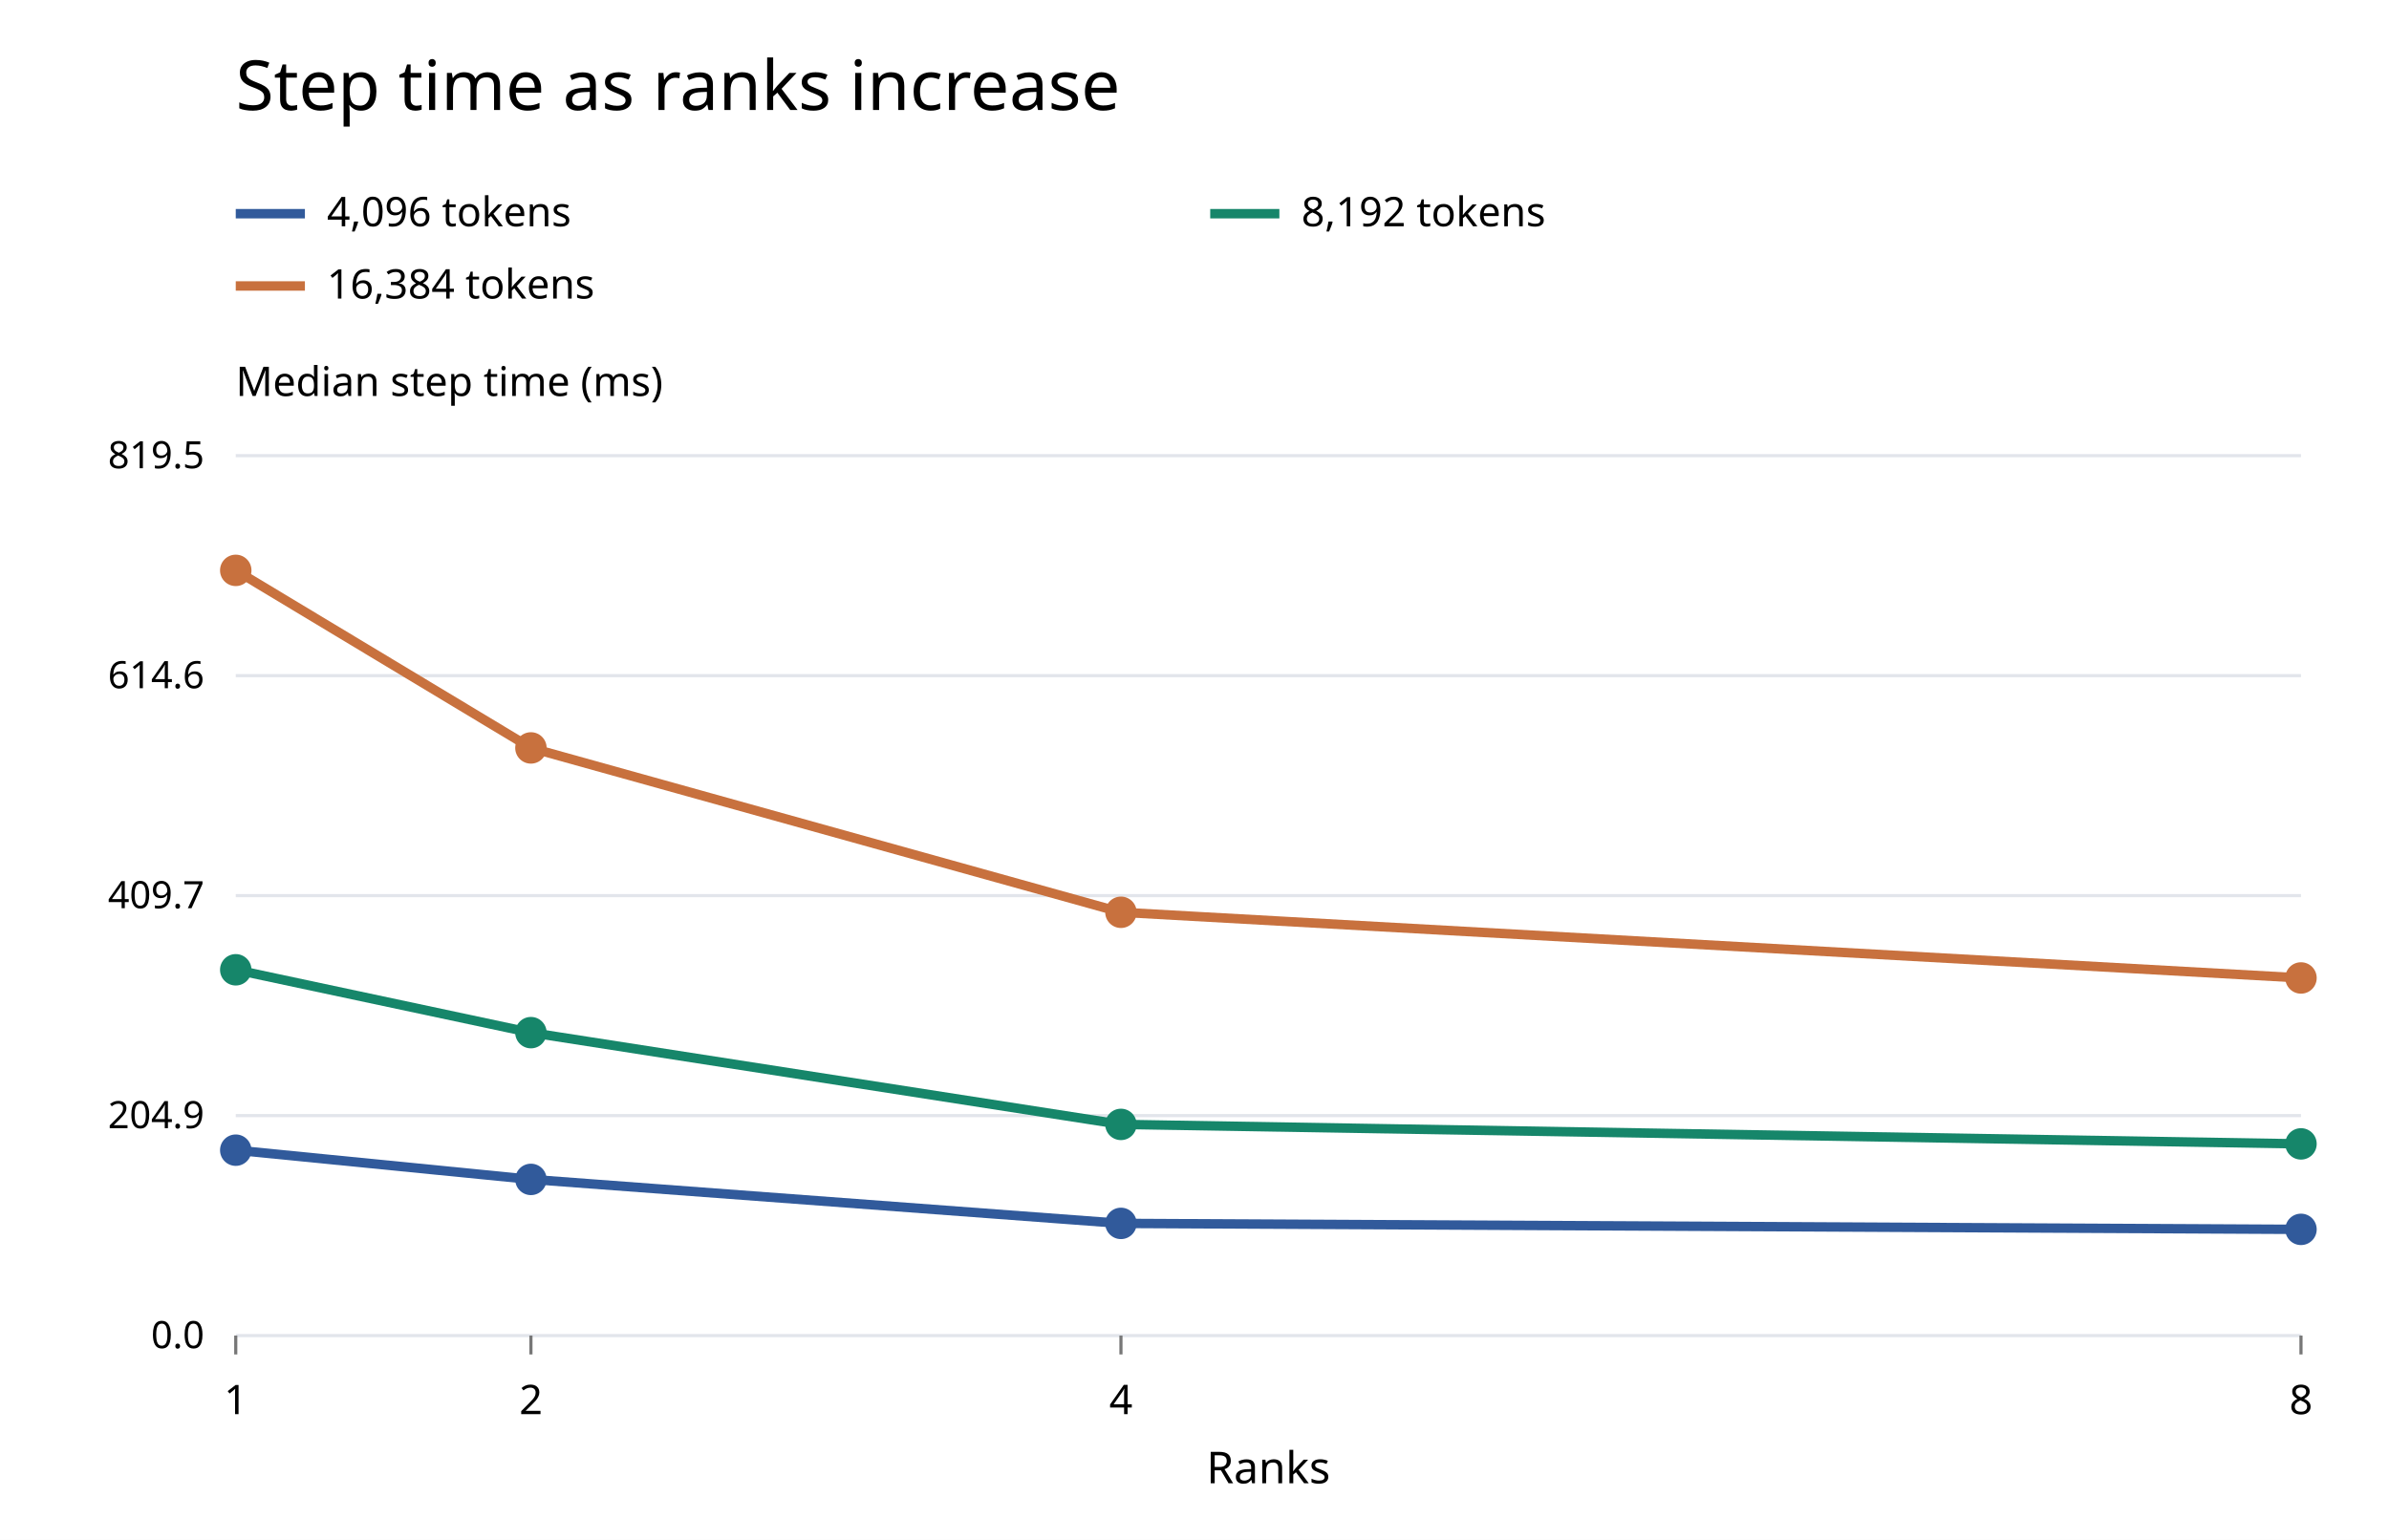
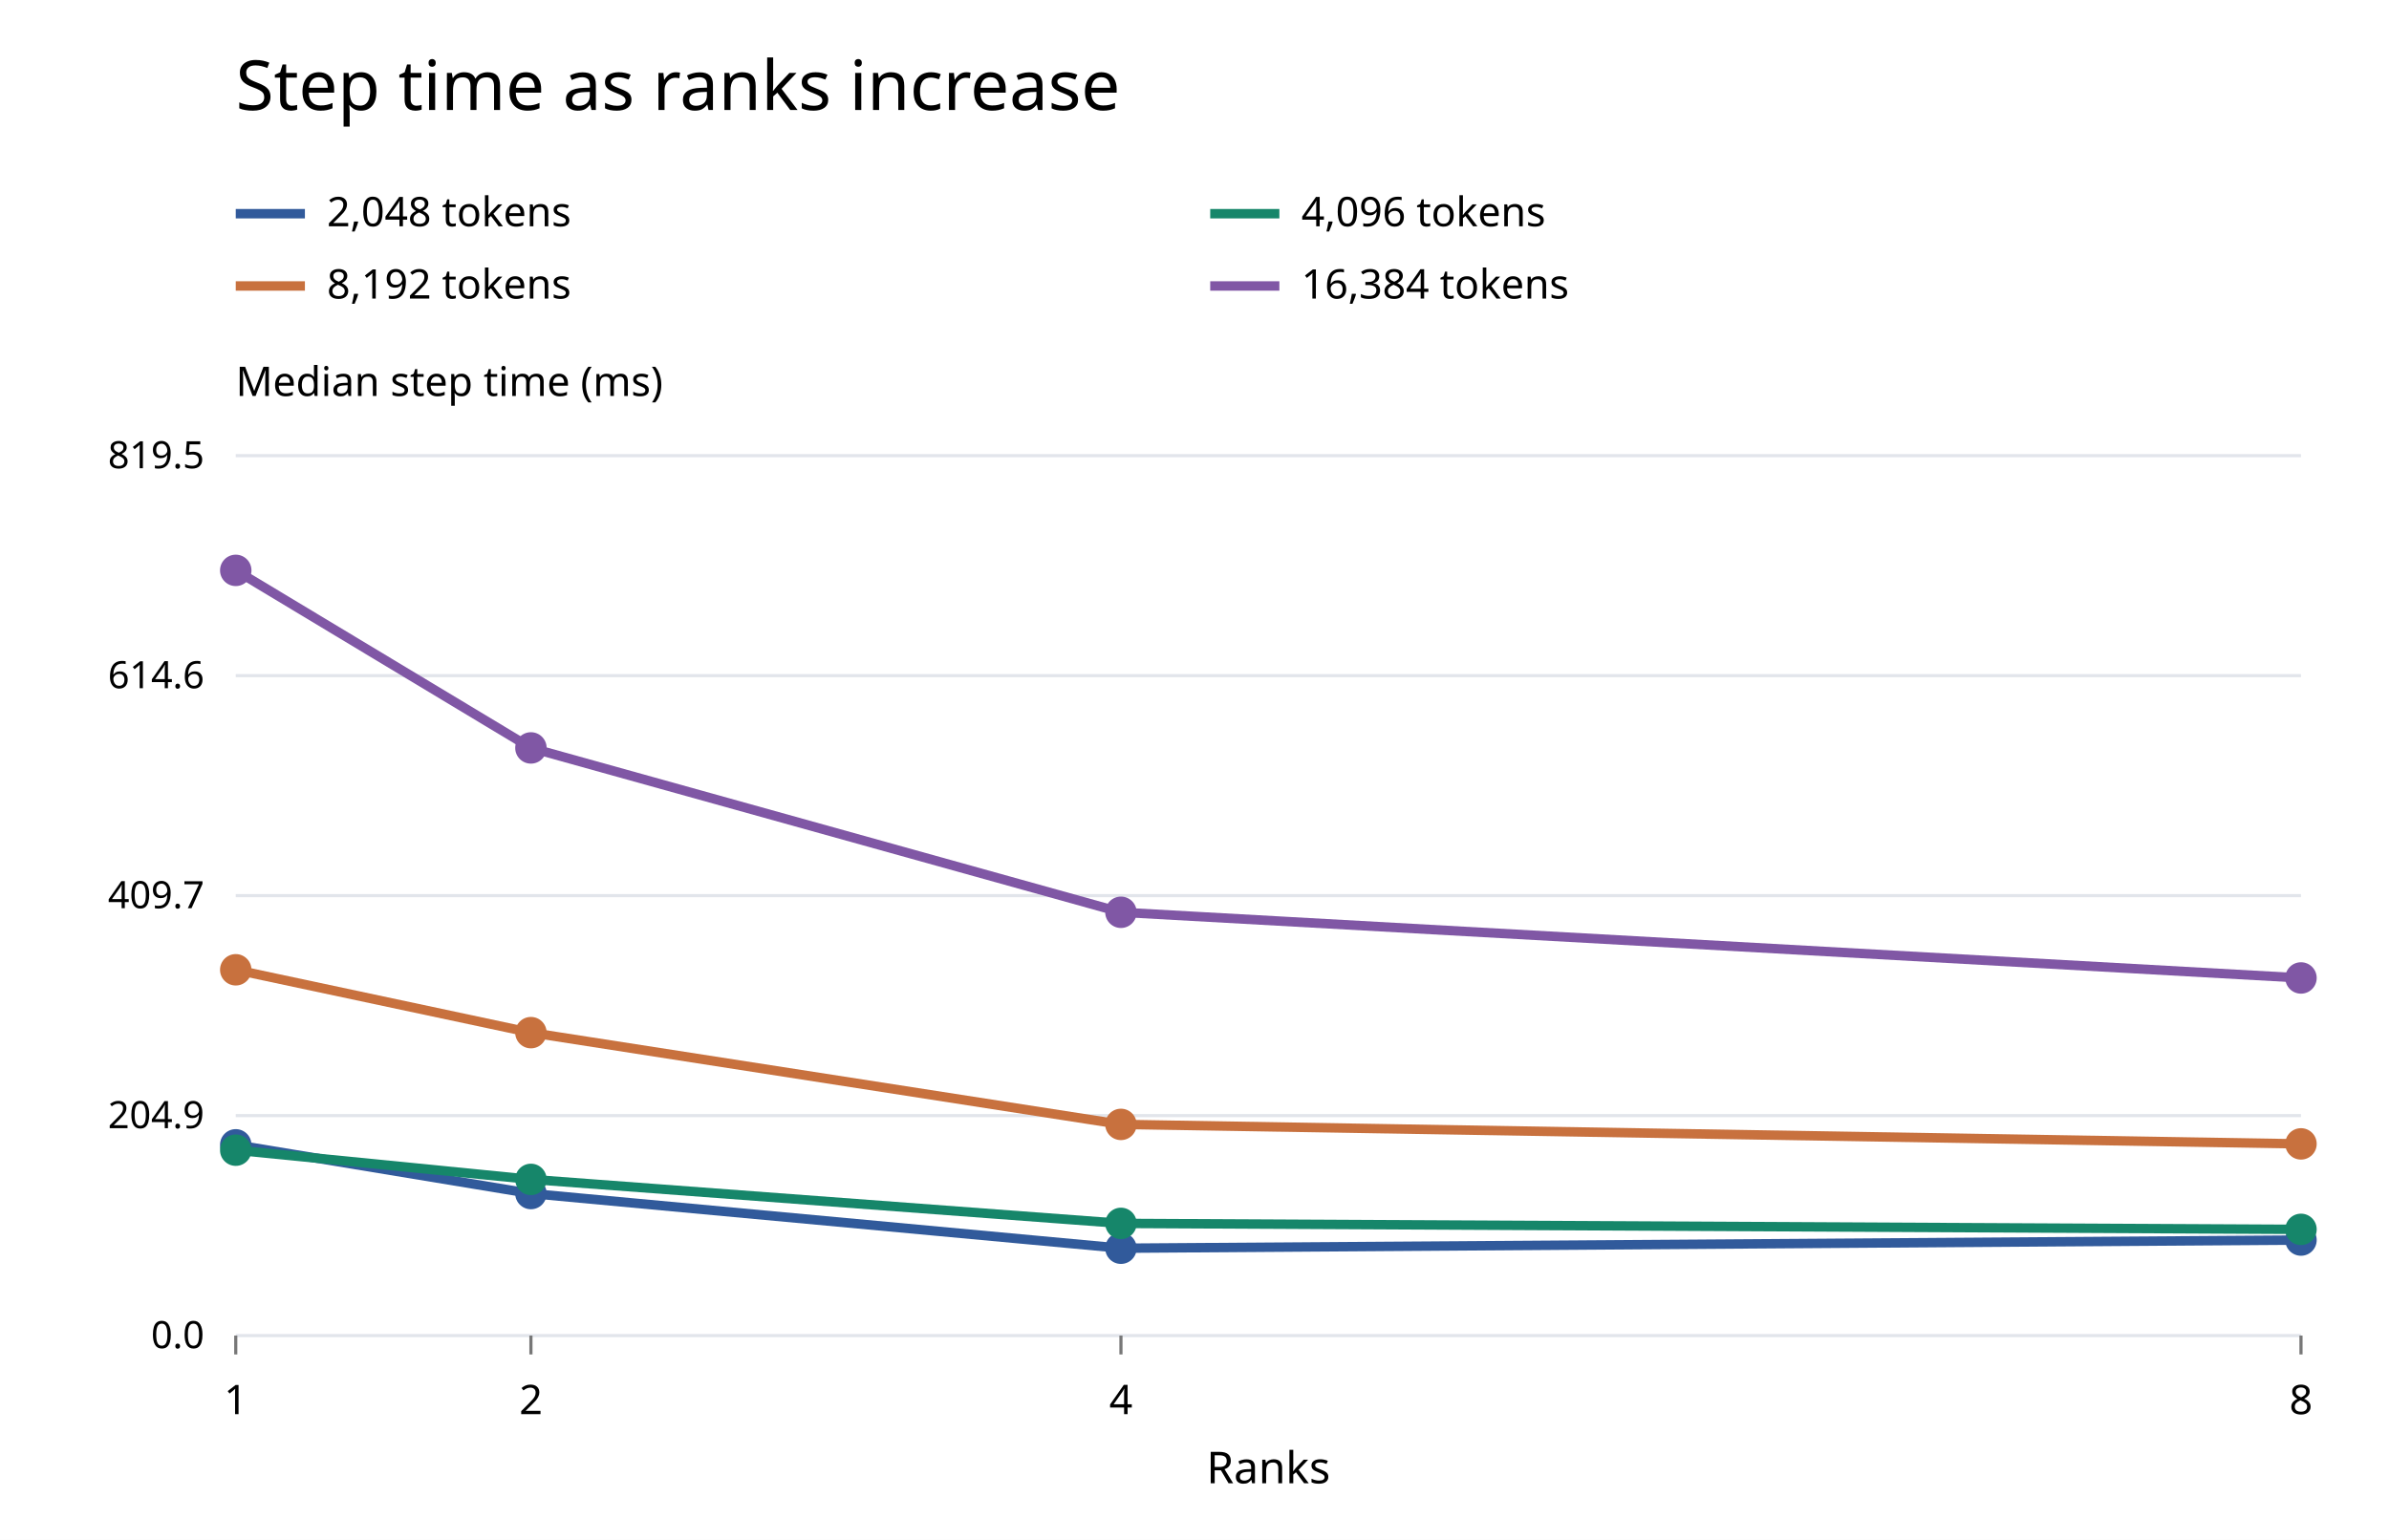
<svg xmlns="http://www.w3.org/2000/svg" viewBox="0 0 760 490">
  <rect width="100%" height="100%" fill="white" />
  <text x="75" y="35" font-family="sans-serif" font-size="22">Step time as ranks increase</text>
  <text x="75" y="126" font-family="sans-serif" font-size="13">Median step time (ms)</text>
  <line x1="75" x2="732" y1="425.0" y2="425.0" stroke="#e2e5eb" />
  <text x="65" y="429.0" text-anchor="end" font-family="sans-serif" font-size="12">0.0</text>
  <line x1="75" x2="732" y1="355.0" y2="355.0" stroke="#e2e5eb" />
  <text x="65" y="359.0" text-anchor="end" font-family="sans-serif" font-size="12">204.9</text>
  <line x1="75" x2="732" y1="285.0" y2="285.0" stroke="#e2e5eb" />
  <text x="65" y="289.0" text-anchor="end" font-family="sans-serif" font-size="12">409.7</text>
  <line x1="75" x2="732" y1="215.0" y2="215.0" stroke="#e2e5eb" />
  <text x="65" y="219.0" text-anchor="end" font-family="sans-serif" font-size="12">614.6</text>
  <line x1="75" x2="732" y1="145.0" y2="145.0" stroke="#e2e5eb" />
  <text x="65" y="149.0" text-anchor="end" font-family="sans-serif" font-size="12">819.5</text>
  <line x1="75.0" x2="75.0" y1="425" y2="431" stroke="#777" />
  <text x="75.0" y="450" text-anchor="middle" font-family="sans-serif" font-size="13">1</text>
  <line x1="168.9" x2="168.9" y1="425" y2="431" stroke="#777" />
  <text x="168.9" y="450" text-anchor="middle" font-family="sans-serif" font-size="13">2</text>
  <line x1="356.6" x2="356.6" y1="425" y2="431" stroke="#777" />
  <text x="356.6" y="450" text-anchor="middle" font-family="sans-serif" font-size="13">4</text>
  <line x1="732.0" x2="732.0" y1="425" y2="431" stroke="#777" />
  <text x="732.0" y="450" text-anchor="middle" font-family="sans-serif" font-size="13">8</text>
-   <polyline points="75.0,366.0 168.9,375.3 356.6,389.3 732.0,391.2" fill="none" stroke="#315a9b" stroke-width="3" />
-   <circle cx="75.0" cy="366.0" r="5" fill="#315a9b" />
-   <circle cx="168.9" cy="375.3" r="5" fill="#315a9b" />
-   <circle cx="356.6" cy="389.3" r="5" fill="#315a9b" />
-   <circle cx="732.0" cy="391.2" r="5" fill="#315a9b" />
+   <polyline points="75.0,364.3 168.9,379.8 356.6,397.2 732.0,394.6" fill="none" stroke="#315a9b" stroke-width="3" />
+   <circle cx="75.0" cy="364.3" r="5" fill="#315a9b" />
+   <circle cx="168.9" cy="379.8" r="5" fill="#315a9b" />
+   <circle cx="356.6" cy="397.2" r="5" fill="#315a9b" />
+   <circle cx="732.0" cy="394.6" r="5" fill="#315a9b" />
  <line x1="75" x2="97" y1="68" y2="68" stroke="#315a9b" stroke-width="3" />
-   <text x="104" y="72" font-family="sans-serif" font-size="13">4,096 tokens</text>
-   <polyline points="75.0,308.6 168.9,328.6 356.6,357.8 732.0,364.0" fill="none" stroke="#16866a" stroke-width="3" />
-   <circle cx="75.0" cy="308.6" r="5" fill="#16866a" />
-   <circle cx="168.9" cy="328.6" r="5" fill="#16866a" />
-   <circle cx="356.6" cy="357.8" r="5" fill="#16866a" />
-   <circle cx="732.0" cy="364.0" r="5" fill="#16866a" />
+   <text x="104" y="72" font-family="sans-serif" font-size="13">2,048 tokens</text>
+   <polyline points="75.0,366.0 168.9,375.3 356.6,389.3 732.0,391.2" fill="none" stroke="#16866a" stroke-width="3" />
+   <circle cx="75.0" cy="366.0" r="5" fill="#16866a" />
+   <circle cx="168.9" cy="375.3" r="5" fill="#16866a" />
+   <circle cx="356.6" cy="389.3" r="5" fill="#16866a" />
+   <circle cx="732.0" cy="391.2" r="5" fill="#16866a" />
  <line x1="385" x2="407" y1="68" y2="68" stroke="#16866a" stroke-width="3" />
-   <text x="414" y="72" font-family="sans-serif" font-size="13">8,192 tokens</text>
-   <polyline points="75.0,181.5 168.9,238.0 356.6,290.3 732.0,311.2" fill="none" stroke="#c8713e" stroke-width="3" />
-   <circle cx="75.0" cy="181.5" r="5" fill="#c8713e" />
-   <circle cx="168.9" cy="238.0" r="5" fill="#c8713e" />
-   <circle cx="356.6" cy="290.3" r="5" fill="#c8713e" />
-   <circle cx="732.0" cy="311.2" r="5" fill="#c8713e" />
+   <text x="414" y="72" font-family="sans-serif" font-size="13">4,096 tokens</text>
+   <polyline points="75.0,308.6 168.9,328.6 356.6,357.8 732.0,364.0" fill="none" stroke="#c8713e" stroke-width="3" />
+   <circle cx="75.0" cy="308.6" r="5" fill="#c8713e" />
+   <circle cx="168.9" cy="328.6" r="5" fill="#c8713e" />
+   <circle cx="356.6" cy="357.8" r="5" fill="#c8713e" />
+   <circle cx="732.0" cy="364.0" r="5" fill="#c8713e" />
  <line x1="75" x2="97" y1="91" y2="91" stroke="#c8713e" stroke-width="3" />
-   <text x="104" y="95" font-family="sans-serif" font-size="13">16,384 tokens</text>
+   <text x="104" y="95" font-family="sans-serif" font-size="13">8,192 tokens</text>
+   <polyline points="75.0,181.5 168.9,238.0 356.6,290.3 732.0,311.2" fill="none" stroke="#8057a5" stroke-width="3" />
+   <circle cx="75.0" cy="181.5" r="5" fill="#8057a5" />
+   <circle cx="168.9" cy="238.0" r="5" fill="#8057a5" />
+   <circle cx="356.6" cy="290.3" r="5" fill="#8057a5" />
+   <circle cx="732.0" cy="311.2" r="5" fill="#8057a5" />
+   <line x1="385" x2="407" y1="91" y2="91" stroke="#8057a5" stroke-width="3" />
+   <text x="414" y="95" font-family="sans-serif" font-size="13">16,384 tokens</text>
  <text x="403.5" y="472" text-anchor="middle" font-family="sans-serif" font-size="14">Ranks</text>
</svg>
